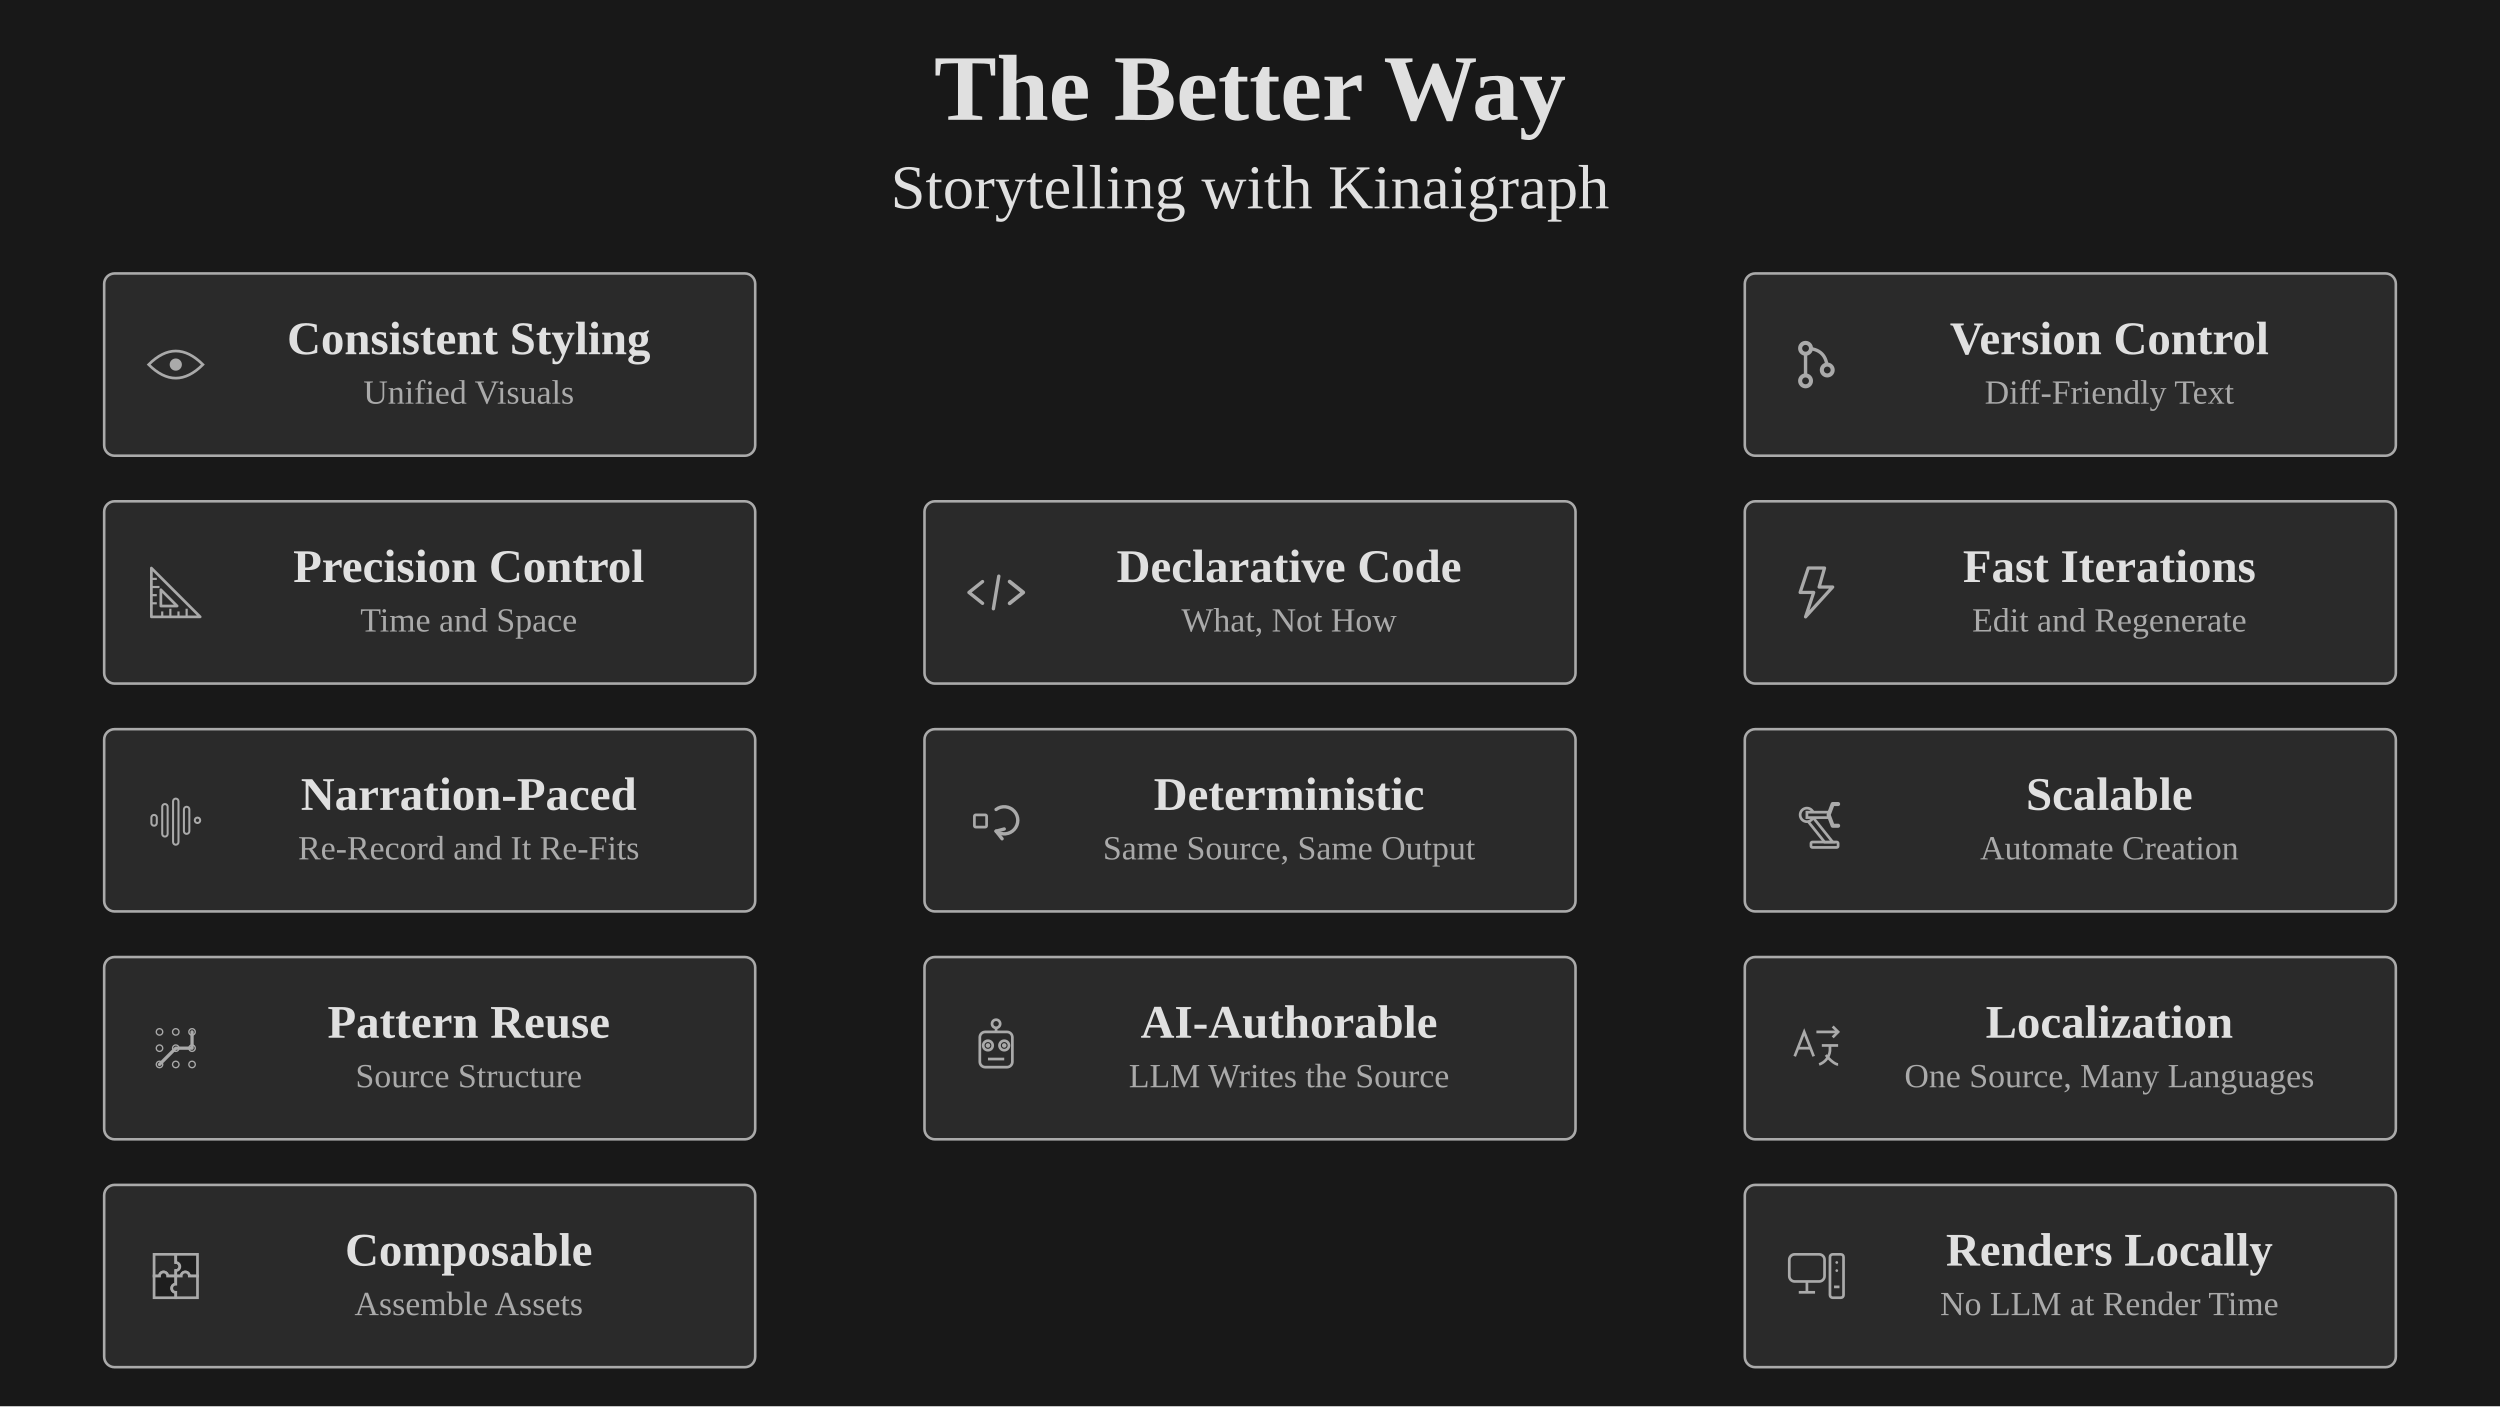
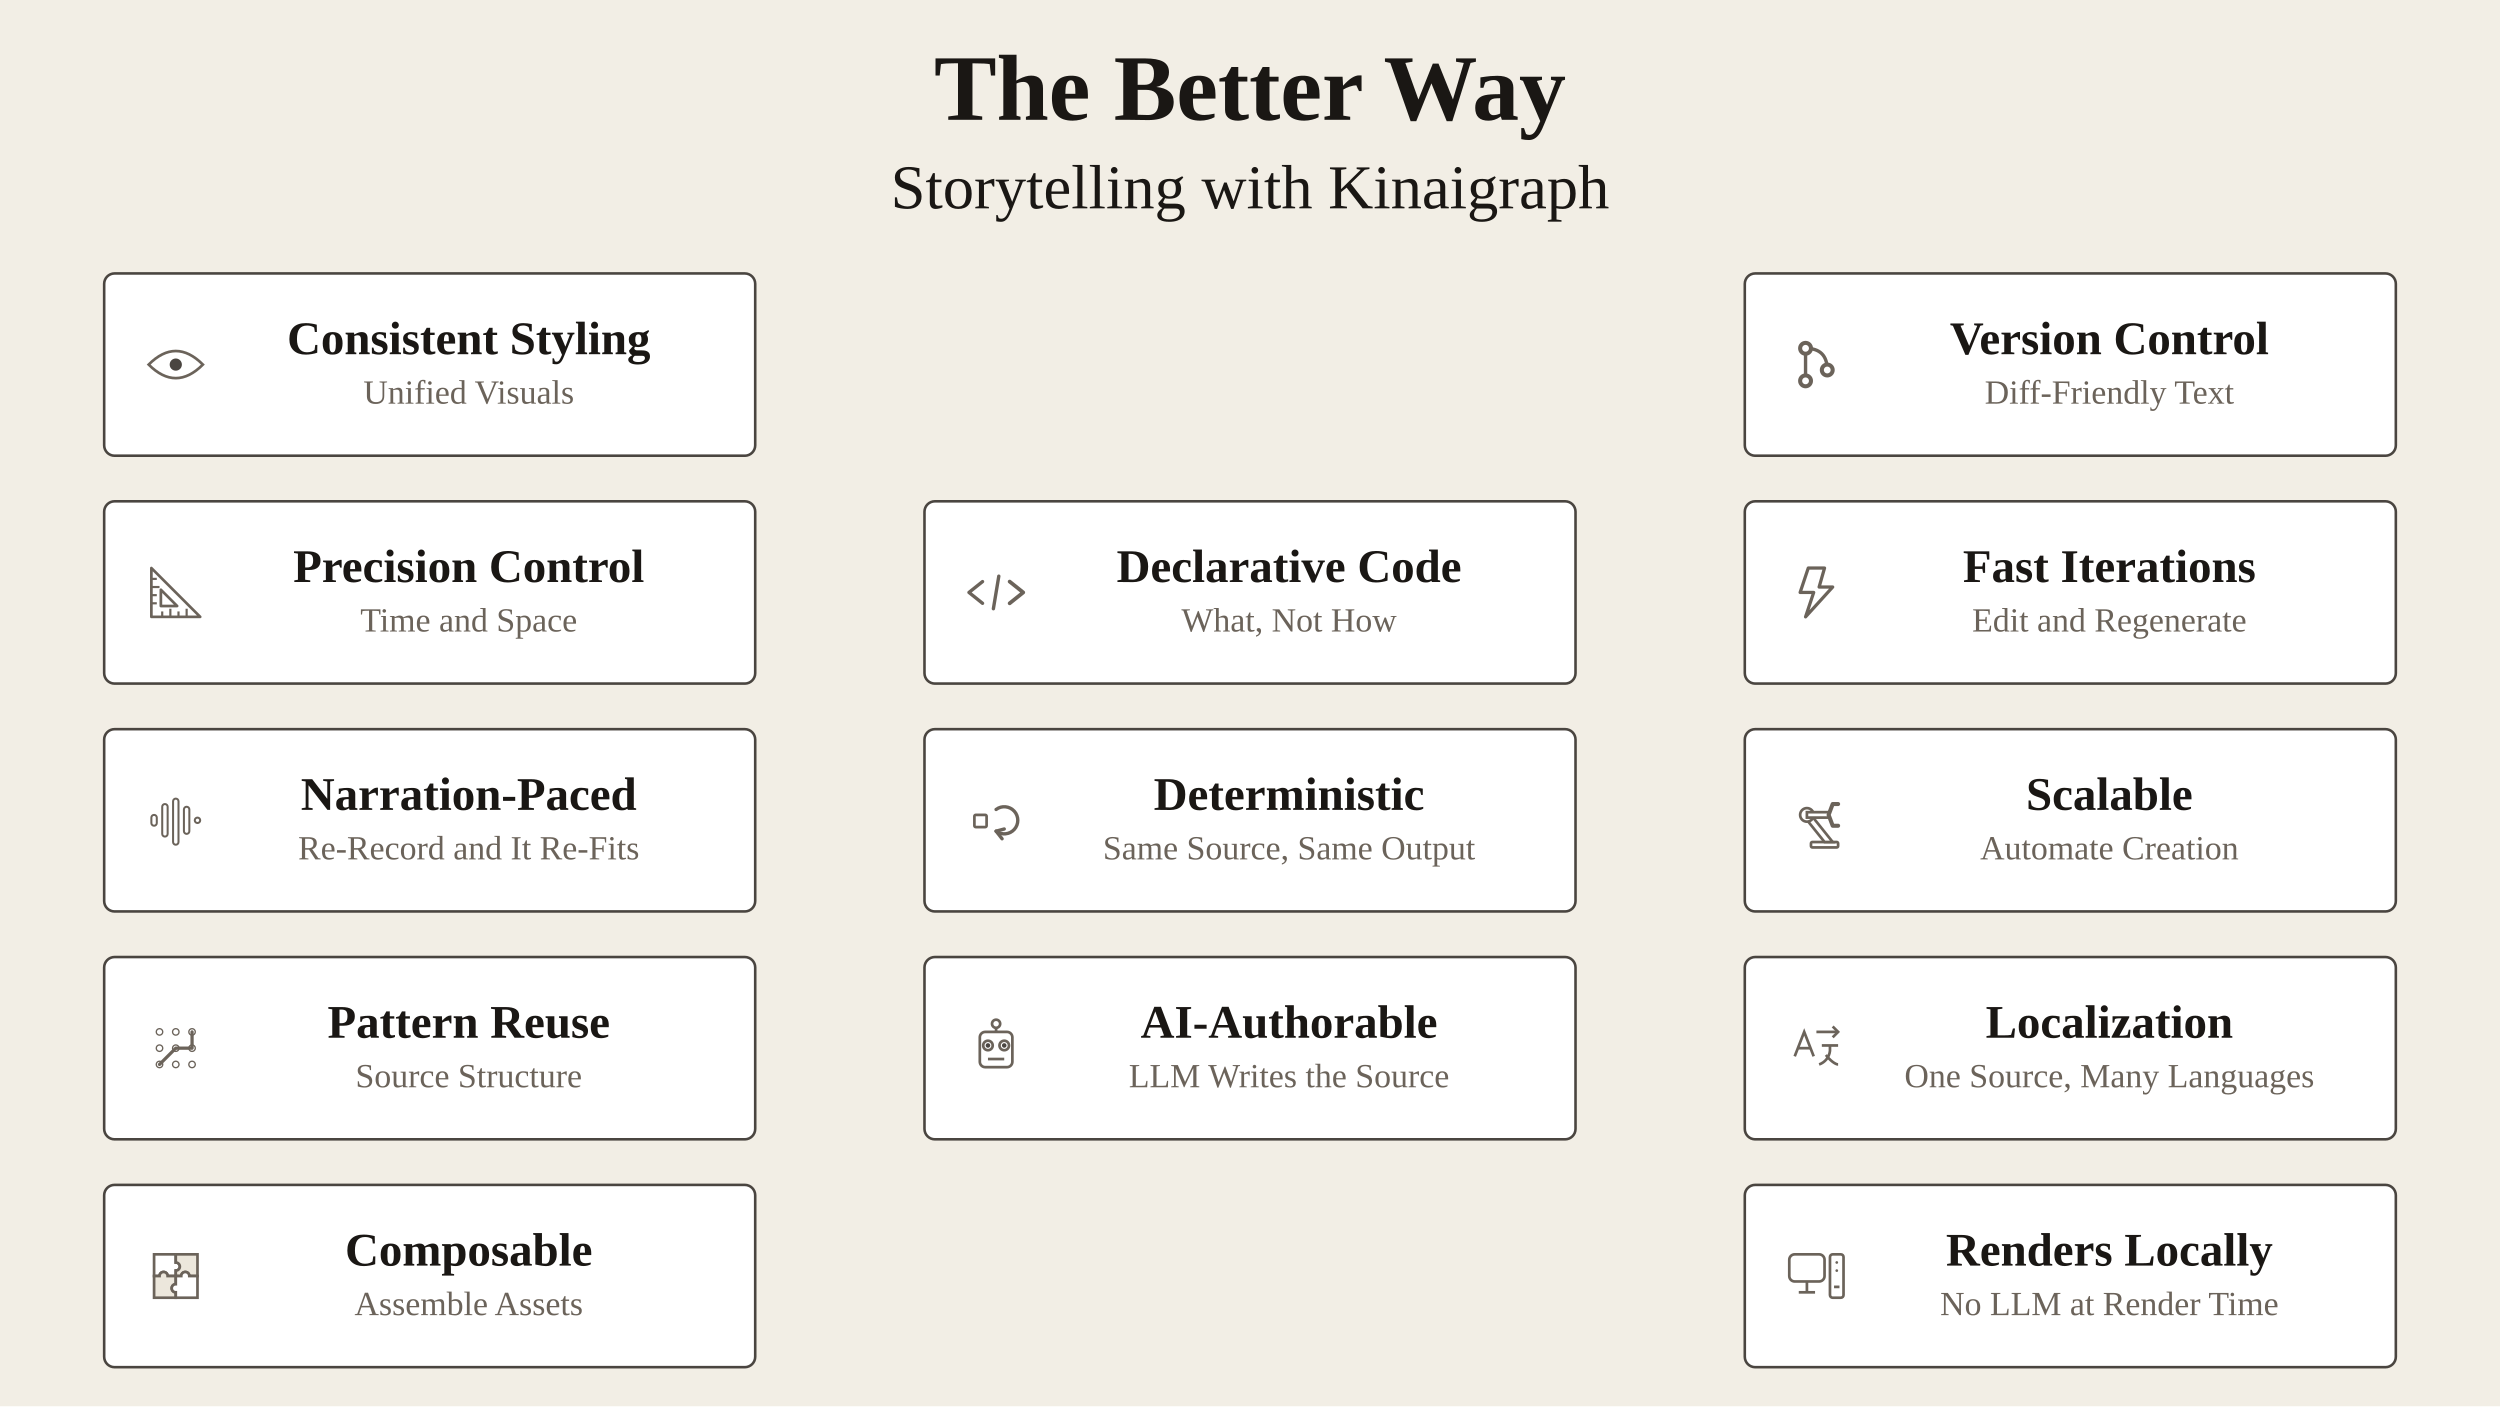
<svg xmlns="http://www.w3.org/2000/svg" id="benefits" width="1920" height="1080" viewBox="0 0 1920 1080">
  <rect width="1920" height="1080" class="canvas-bg" />
  <defs>
    <style>
            /* ── Mapping only: class -&gt; variable. The VALUES live in
                  ../style/theme_dark.css and ../style/theme_light.css. ───────
-                Every var() carries the DARK value as its fallback. ⚠️ GENERATED
+                Every var() carries the PAPER value as its fallback. ⚠️ GENERATED
               — see resource/temp/make_scenes.py. */

            .canvas-bg {
-                 fill: var(--scene-background-color, #181818);
+                 fill: var(--scene-background-color, #f2eee5);
            }

            /* The icon catalog's vocabulary — only the classes this scene's
               own glyphs carry. */
            .icon-fill {
-                 fill: var(--icon-fill, #2a2a2a);
+                 fill: var(--icon-fill, #ffffff);
            }

            .icon-fill-light {
-                 fill: var(--icon-fill-light, #1e1e1e);
+                 fill: var(--icon-fill-light, #ece7dc);
            }

            .icon-fill-dark {
-                 fill: var(--icon-fill-dark, #aaaaaa);
+                 fill: var(--icon-fill-dark, #4a4540);
            }

            .icon-stroke {
-                 stroke: var(--icon-stroke, #aaaaaa);
+                 stroke: var(--icon-stroke, #6b635a);
            }

            /* The thirteen benefit boxes. Unlike scene 02's pain-point boxes
               these take fill and stroke from ONE class, because no icon here
               reuses either half. */
            .benefit-box {
-                 fill: var(--box-fill-color, #2a2a2a);
-                 stroke: var(--box-stroke-color, #aaaaaa);
+                 fill: var(--box-fill-color, #ffffff);
+                 stroke: var(--box-stroke-color, #4a4540);
                stroke-width: 2;
                rx: 8;
            }

            /* Three ranks of text: the scene heading, the line under it, and
               each box's own title over its supporting line. */
            .heading-text {
-                 fill: var(--title-text-color, #e0e0e0);
+                 fill: var(--title-text-color, #1a1714);
                font-family: var(--diagram-font-family, Arial, "Liberation Sans", Helvetica, sans-serif);
                font-size: 72px;
                font-weight: 700;
                text-anchor: middle;
            }

            .subheading-text {
-                 fill: var(--title-text-color, #e0e0e0);
+                 fill: var(--title-text-color, #1a1714);
                font-family: var(--diagram-font-family, Arial, "Liberation Sans", Helvetica, sans-serif);
                font-size: 48px;
                font-weight: 500;
                text-anchor: middle;
            }

            .title-text {
-                 fill: var(--title-text-color, #e0e0e0);
+                 fill: var(--title-text-color, #1a1714);
                font-family: var(--diagram-font-family, Arial, "Liberation Sans", Helvetica, sans-serif);
                font-size: 36px;
                font-weight: 600;
                text-anchor: middle;
            }

            .subtitle-text {
-                 fill: var(--detail-text-color, #aaaaaa);
+                 fill: var(--detail-text-color, #6b635a);
                font-family: var(--diagram-font-family, Arial, "Liberation Sans", Helvetica, sans-serif);
                font-size: 26px;
                font-weight: 400;
                text-anchor: middle;
            }
        </style>
    <symbol id="eye" viewBox="0 0 24 24">
      <path d="M 2,12 Q 12,2 22,12 Q 12,22 2,12 Z" class="icon-fill icon-stroke" stroke-width="1" />
      <circle cx="12" cy="12" r="2.25" class="icon-fill-dark" />
    </symbol>
    <symbol id="square_ruler" viewBox="0 0 24 24">
      <path d="M 3,3 L 3,21 L 21,21 Z M 6.5,11 L 6.5,17 L 12.5,17 Z" class="icon-fill icon-stroke" stroke-width="1" stroke-linejoin="round" />
      <line x1="3" y1="7" x2="5" y2="7" class="icon-stroke" stroke-width="0.8" />
      <line x1="3" y1="10" x2="6" y2="10" class="icon-stroke" stroke-width="0.8" />
      <line x1="3" y1="13" x2="5" y2="13" class="icon-stroke" stroke-width="0.8" />
      <line x1="3" y1="16" x2="5" y2="16" class="icon-stroke" stroke-width="0.8" />
      <line x1="7" y1="21" x2="7" y2="19" class="icon-stroke" stroke-width="0.8" />
      <line x1="10" y1="21" x2="10" y2="18" class="icon-stroke" stroke-width="0.8" />
      <line x1="13" y1="21" x2="13" y2="19" class="icon-stroke" stroke-width="0.8" />
      <line x1="16" y1="21" x2="16" y2="18" class="icon-stroke" stroke-width="0.8" />
    </symbol>
    <symbol id="audio" viewBox="0 0 24 24">
      <rect x="3" y="10" width="2" height="4" rx="1" class="icon-fill icon-stroke" stroke-width="0.75" />
      <rect x="7" y="6" width="2" height="12" rx="1" class="icon-fill icon-stroke" stroke-width="0.75" />
      <rect x="11" y="4" width="2" height="17" rx="1" class="icon-fill icon-stroke" stroke-width="0.75" />
      <rect x="15" y="7" width="2" height="10" rx="1" class="icon-fill icon-stroke" stroke-width="0.75" />
      <rect x="19" y="11" width="2" height="2" rx="1" class="icon-fill icon-stroke" stroke-width="0.75" />
    </symbol>
    <symbol id="pattern" viewBox="0 0 24 24">
      <circle cx="6" cy="6" r="1.2" class="icon-fill icon-stroke" stroke-width="0.5" />
      <circle cx="12" cy="6" r="1.2" class="icon-fill icon-stroke" stroke-width="0.5" />
      <circle cx="18" cy="6" r="1.2" class="icon-fill icon-stroke" stroke-width="0.5" />
      <circle cx="6" cy="12" r="1.2" class="icon-fill icon-stroke" stroke-width="0.5" />
      <circle cx="12" cy="12" r="1.2" class="icon-fill icon-stroke" stroke-width="0.5" />
      <circle cx="18" cy="12" r="1.2" class="icon-fill icon-stroke" stroke-width="0.5" />
      <circle cx="6" cy="18" r="1.2" class="icon-fill icon-stroke" stroke-width="0.5" />
      <circle cx="12" cy="18" r="1.2" class="icon-fill icon-stroke" stroke-width="0.5" />
      <circle cx="18" cy="18" r="1.2" class="icon-fill icon-stroke" stroke-width="0.5" />
      <path d="M 6,18 L 12,12 L 18,12 L 18,6" fill="none" class="icon-stroke" stroke-width="1.2" stroke-linecap="round" stroke-linejoin="round" />
    </symbol>
    <symbol id="puzzle" viewBox="0 0 24 24">
      <path d="M 4,4 L 12,4 L 12,7 A 1.5,1.5 0 0,1 12,10 L 12,12 L 9,12 A 1.5,1.5 0 0,0 6,12 L 4,12 Z" class="icon-fill icon-stroke" stroke-width="1" />
      <path d="M 12,4 L 20,4 L 20,12 L 17,12 A 1.5,1.5 0 0,0 14,12 L 12,12 L 12,10 A 1.5,1.5 0 0,0 12,7 L 12,4" class="icon-fill-light icon-stroke" stroke-width="1" />
      <path d="M 4,12 L 6,12 A 1.5,1.5 0 0,1 9,12 L 12,12 L 12,15 A 1.5,1.5 0 0,0 12,18 L 12,20 L 4,20 Z" class="icon-fill-light icon-stroke" stroke-width="1" />
      <path d="M 12,12 L 14,12 A 1.5,1.5 0 0,1 17,12 L 20,12 L 20,20 L 12,20 L 12,18 A 1.5,1.5 0 0,1 12,15 L 12,12" class="icon-fill icon-stroke" stroke-width="1" />
    </symbol>
    <symbol id="source_code" viewBox="0 0 24 24">
      <path d="M 7,8 L 2,12 L 7,16" fill="none" class="icon-stroke" stroke-width="1.25" stroke-linecap="round" stroke-linejoin="round" />
      <path d="M 17,8 L 22,12 L 17,16" fill="none" class="icon-stroke" stroke-width="1.4" stroke-linecap="round" stroke-linejoin="round" />
      <line x1="13" y1="6" x2="11" y2="18" class="icon-stroke" stroke-width="1.25" stroke-linecap="round" />
    </symbol>
    <symbol id="deterministic" viewBox="0 0 24 24">
      <rect x="4" y="10" width="4.5" height="4.5" rx="0.5" class="icon-fill icon-stroke" stroke-width="1" />
      <path d="M 12,8 A 5,5 0 1,1 12,16" fill="none" class="icon-stroke" stroke-width="1.25" stroke-linecap="round" />
      <path d="M 15,15.2 L 12,16 L 14.2,18.8" fill="none" class="icon-stroke" stroke-width="1.25" stroke-linecap="round" stroke-linejoin="round" />
    </symbol>
    <symbol id="aiagent" viewBox="0 0 24 24">
      <line x1="12" y1="3" x2="12" y2="6" class="icon-stroke" stroke-width="1" />
      <circle cx="12" cy="3" r="1.5" class="icon-fill icon-stroke" stroke-width="1" />
      <rect x="6" y="6" width="12" height="13" rx="2" ry="2" class="icon-fill icon-stroke" stroke-width="1" />
      <circle cx="9" cy="11" r="1.75" class="icon-fill icon-stroke" stroke-width="1" />
      <circle cx="9" cy="11" r="0.85" class="icon-fill-dark" />
      <circle cx="15" cy="11" r="1.75" class="icon-fill icon-stroke" stroke-width="1" />
      <circle cx="15" cy="11" r="0.85" class="icon-fill-dark" />
      <line x1="9" y1="16" x2="15" y2="16" class="icon-stroke" stroke-width="1" />
    </symbol>
    <symbol id="version" viewBox="0 0 24 24">
      <line x1="8" y1="6" x2="8" y2="18" class="icon-stroke" stroke-width="1.25" stroke-linecap="round" />
      <path d="M 8,6 Q 16,6 16,14" fill="none" class="icon-stroke" stroke-width="1.25" stroke-linecap="round" />
      <circle cx="8" cy="6" r="2" class="icon-fill icon-stroke" stroke-width="1.5" />
      <circle cx="8" cy="18" r="2" class="icon-fill icon-stroke" stroke-width="1.5" />
      <circle cx="16" cy="14" r="2" class="icon-fill icon-stroke" stroke-width="1.5" />
    </symbol>
    <symbol id="lightning" viewBox="0 0 24 24">
      <path d="M 15,3 L 9,3 L 6,12 L 11,12 L 8,21 L 18,10 L 13,10 L 15,3 Z" class="icon-fill icon-stroke" stroke-width="1.2" stroke-linejoin="round" />
    </symbol>
    <symbol id="robotic_arm" viewBox="0 0 24 24">
      <rect x="10" y="20" width="10" height="2" rx="0.5" class="icon-fill icon-stroke" stroke-width="1" />
      <path d="M 15,20 L 7,10 L 10,10 L 18,20 Z" class="icon-fill icon-stroke" stroke-width="1" />
      <circle cx="8.5" cy="10" r="2.5" class="icon-fill icon-stroke" stroke-width="1" />
      <rect x="8.5" y="9" width="8" height="2" class="icon-fill icon-stroke" stroke-width="1" />
      <path d="M 20,6 L 18,6 L 16.5,10 L 18,14 L 20,14" fill="none" class="icon-stroke" stroke-width="1.5" stroke-linecap="round" stroke-linejoin="round" />
    </symbol>
    <symbol id="language" viewBox="0 0 24 24">
      <path d="m4 15 3.5-9L11 15" fill="none" class="icon-stroke" stroke-width="1" />
      <path d="M5.3 12h4.4" fill="none" class="icon-stroke" stroke-width="1" />
      <path d="M12 6h8" fill="none" class="icon-stroke" stroke-width="1" />
      <path d="m18 4 2 2-2 2" fill="none" class="icon-stroke" stroke-width="1" />
      <path d="M14 11h6" fill="none" class="icon-stroke" stroke-width="1" />
      <path d="M17 11v2a6 6 0 0 1-4 5" fill="none" class="icon-stroke" stroke-width="1" />
      <path d="M15.5 14.5c1.5 2 3.5 3.5 4.5 3.5" fill="none" class="icon-stroke" stroke-width="1" />
    </symbol>
    <symbol id="desktop_computer" viewBox="0 0 24 24">
      <rect x="2" y="4" width="13" height="10" rx="2" class="icon-fill icon-stroke" stroke-width="1" />
      <path d="M8.5 14v4" fill="none" class="icon-stroke" stroke-width="1" />
      <path d="M5.5 18h6" fill="none" class="icon-stroke" stroke-width="1" />
      <rect x="17" y="4" width="5" height="16" rx="1" class="icon-fill icon-stroke" stroke-width="1" />
      <path d="M19.5 7h.01" fill="none" class="icon-stroke" stroke-width="1" stroke-linecap="round" />
      <path d="M19.5 10h.01" fill="none" class="icon-stroke" stroke-width="1" stroke-linecap="round" />
      <path d="M18.5 16h2" fill="none" class="icon-stroke" stroke-width="1" />
    </symbol>
  </defs>
  <g id="heading">
    <text x="960" y="92" class="heading-text">The Better Way</text>
    <text x="960" y="160" class="subheading-text">Storytelling with Kinaigraph</text>
  </g>
  <g id="left_1" transform="translate(80, 210)">
    <rect class="benefit-box" width="500" height="140" />
    <use href="#eye" x="30" y="45" width="50" height="50" />
    <text x="280" y="62" class="title-text">Consistent Styling</text>
    <text x="280" y="100" class="subtitle-text">Unified Visuals</text>
  </g>
  <g id="left_2" transform="translate(80, 385)">
    <rect class="benefit-box" width="500" height="140" />
    <use href="#square_ruler" x="30" y="45" width="50" height="50" />
    <text x="280" y="62" class="title-text">Precision Control</text>
    <text x="280" y="100" class="subtitle-text">Time and Space</text>
  </g>
  <g id="left_3" transform="translate(80, 560)">
    <rect class="benefit-box" width="500" height="140" />
    <use href="#audio" x="30" y="45" width="50" height="50" />
    <text x="280" y="62" class="title-text">Narration-Paced</text>
    <text x="280" y="100" class="subtitle-text">Re-Record and It Re-Fits</text>
  </g>
  <g id="left_4" transform="translate(80, 735)">
    <rect class="benefit-box" width="500" height="140" />
    <use href="#pattern" x="30" y="45" width="50" height="50" />
    <text x="280" y="62" class="title-text">Pattern Reuse</text>
    <text x="280" y="100" class="subtitle-text">Source Structure</text>
  </g>
  <g id="left_5" transform="translate(80, 910)">
    <rect class="benefit-box" width="500" height="140" />
    <use href="#puzzle" x="30" y="45" width="50" height="50" />
    <text x="280" y="62" class="title-text">Composable</text>
    <text x="280" y="100" class="subtitle-text">Assemble Assets</text>
  </g>
  <g id="center_1" transform="translate(710, 385)">
    <rect class="benefit-box" width="500" height="140" />
    <use href="#source_code" x="30" y="45" width="50" height="50" />
    <text x="280" y="62" class="title-text">Declarative Code</text>
    <text x="280" y="100" class="subtitle-text">What, Not How</text>
  </g>
  <g id="center_2" transform="translate(710, 560)">
    <rect class="benefit-box" width="500" height="140" />
    <use href="#deterministic" x="30" y="45" width="50" height="50" />
    <text x="280" y="62" class="title-text">Deterministic</text>
    <text x="280" y="100" class="subtitle-text">Same Source, Same Output</text>
  </g>
  <g id="center_3" transform="translate(710, 735)">
    <rect class="benefit-box" width="500" height="140" />
    <use href="#aiagent" x="30" y="45" width="50" height="50" />
    <text x="280" y="62" class="title-text">AI-Authorable</text>
    <text x="280" y="100" class="subtitle-text">LLM Writes the Source</text>
  </g>
  <g id="right_1" transform="translate(1340, 210)">
    <rect class="benefit-box" width="500" height="140" />
    <use href="#version" x="30" y="45" width="50" height="50" />
    <text x="280" y="62" class="title-text">Version Control</text>
    <text x="280" y="100" class="subtitle-text">Diff-Friendly Text</text>
  </g>
  <g id="right_2" transform="translate(1340, 385)">
    <rect class="benefit-box" width="500" height="140" />
    <use href="#lightning" x="30" y="45" width="50" height="50" />
    <text x="280" y="62" class="title-text">Fast Iterations</text>
    <text x="280" y="100" class="subtitle-text">Edit and Regenerate</text>
  </g>
  <g id="right_3" transform="translate(1340, 560)">
    <rect class="benefit-box" width="500" height="140" />
    <use href="#robotic_arm" x="30" y="45" width="50" height="50" />
    <text x="280" y="62" class="title-text">Scalable</text>
    <text x="280" y="100" class="subtitle-text">Automate Creation</text>
  </g>
  <g id="right_4" transform="translate(1340, 735)">
    <rect class="benefit-box" width="500" height="140" />
    <use href="#language" x="30" y="45" width="50" height="50" />
    <text x="280" y="62" class="title-text">Localization</text>
    <text x="280" y="100" class="subtitle-text">One Source, Many Languages</text>
  </g>
  <g id="right_5" transform="translate(1340, 910)">
    <rect class="benefit-box" width="500" height="140" />
    <use href="#desktop_computer" x="30" y="45" width="50" height="50" />
    <text x="280" y="62" class="title-text">Renders Locally</text>
    <text x="280" y="100" class="subtitle-text">No LLM at Render Time</text>
  </g>
</svg>
